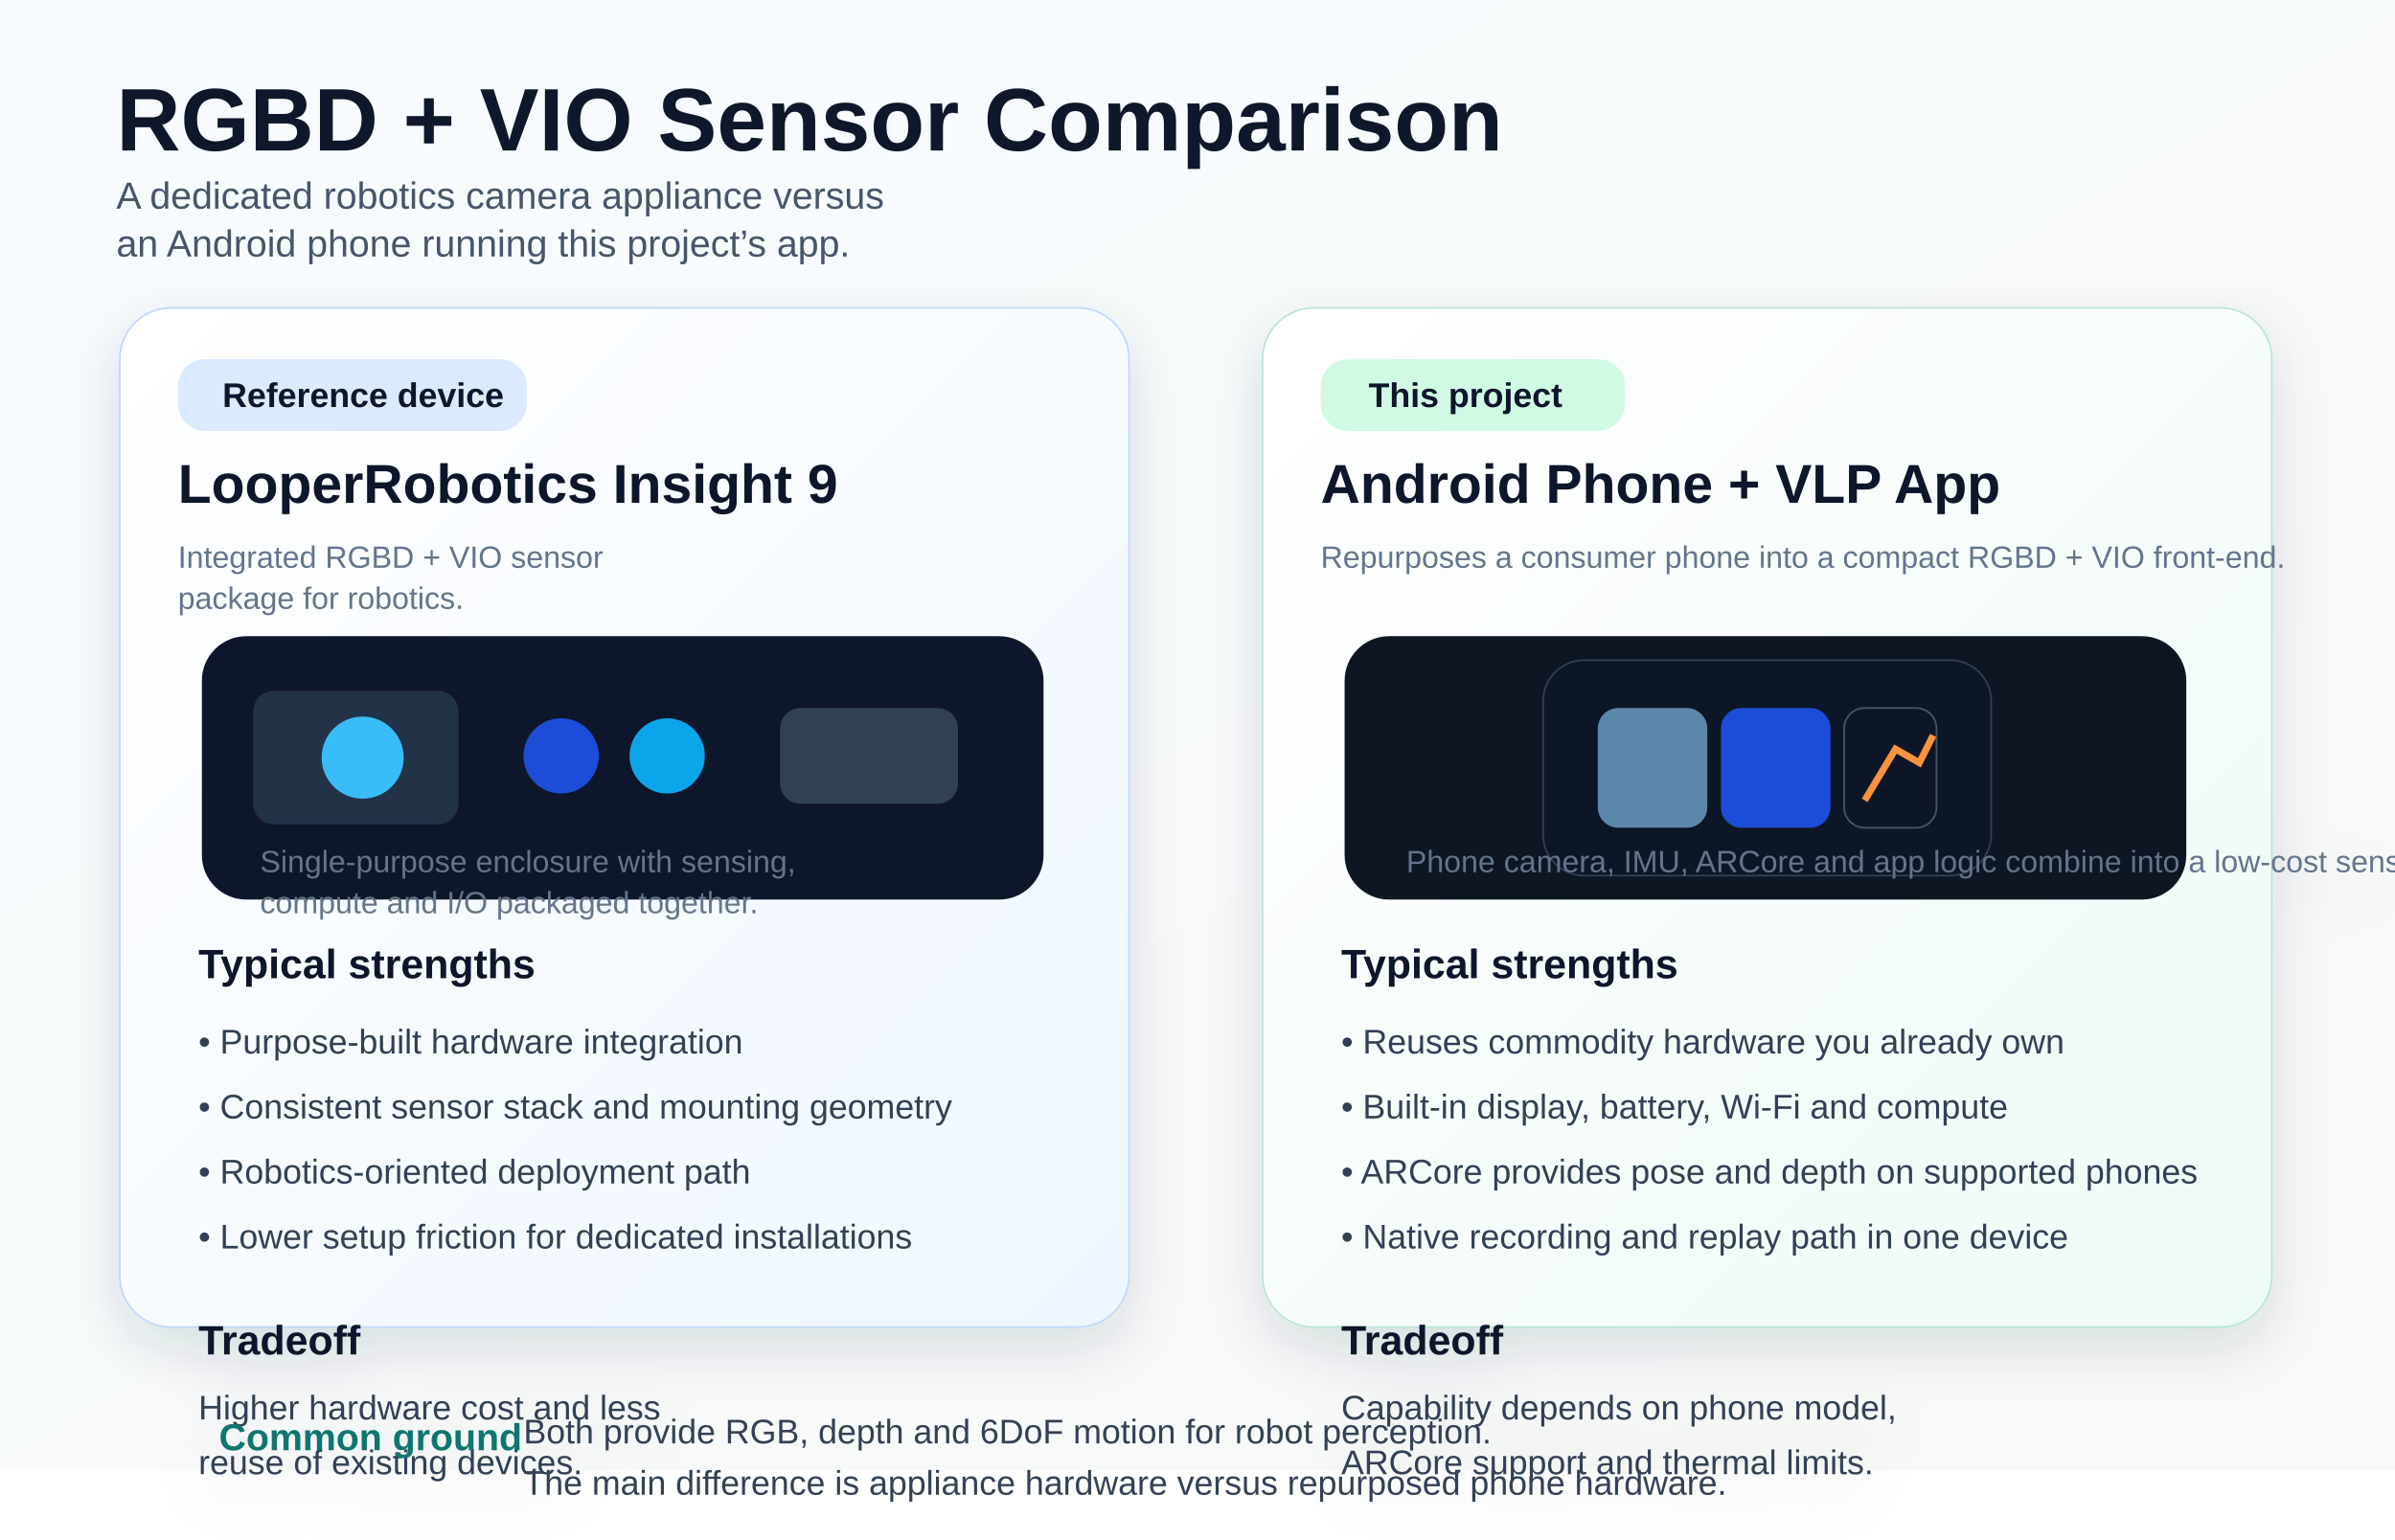
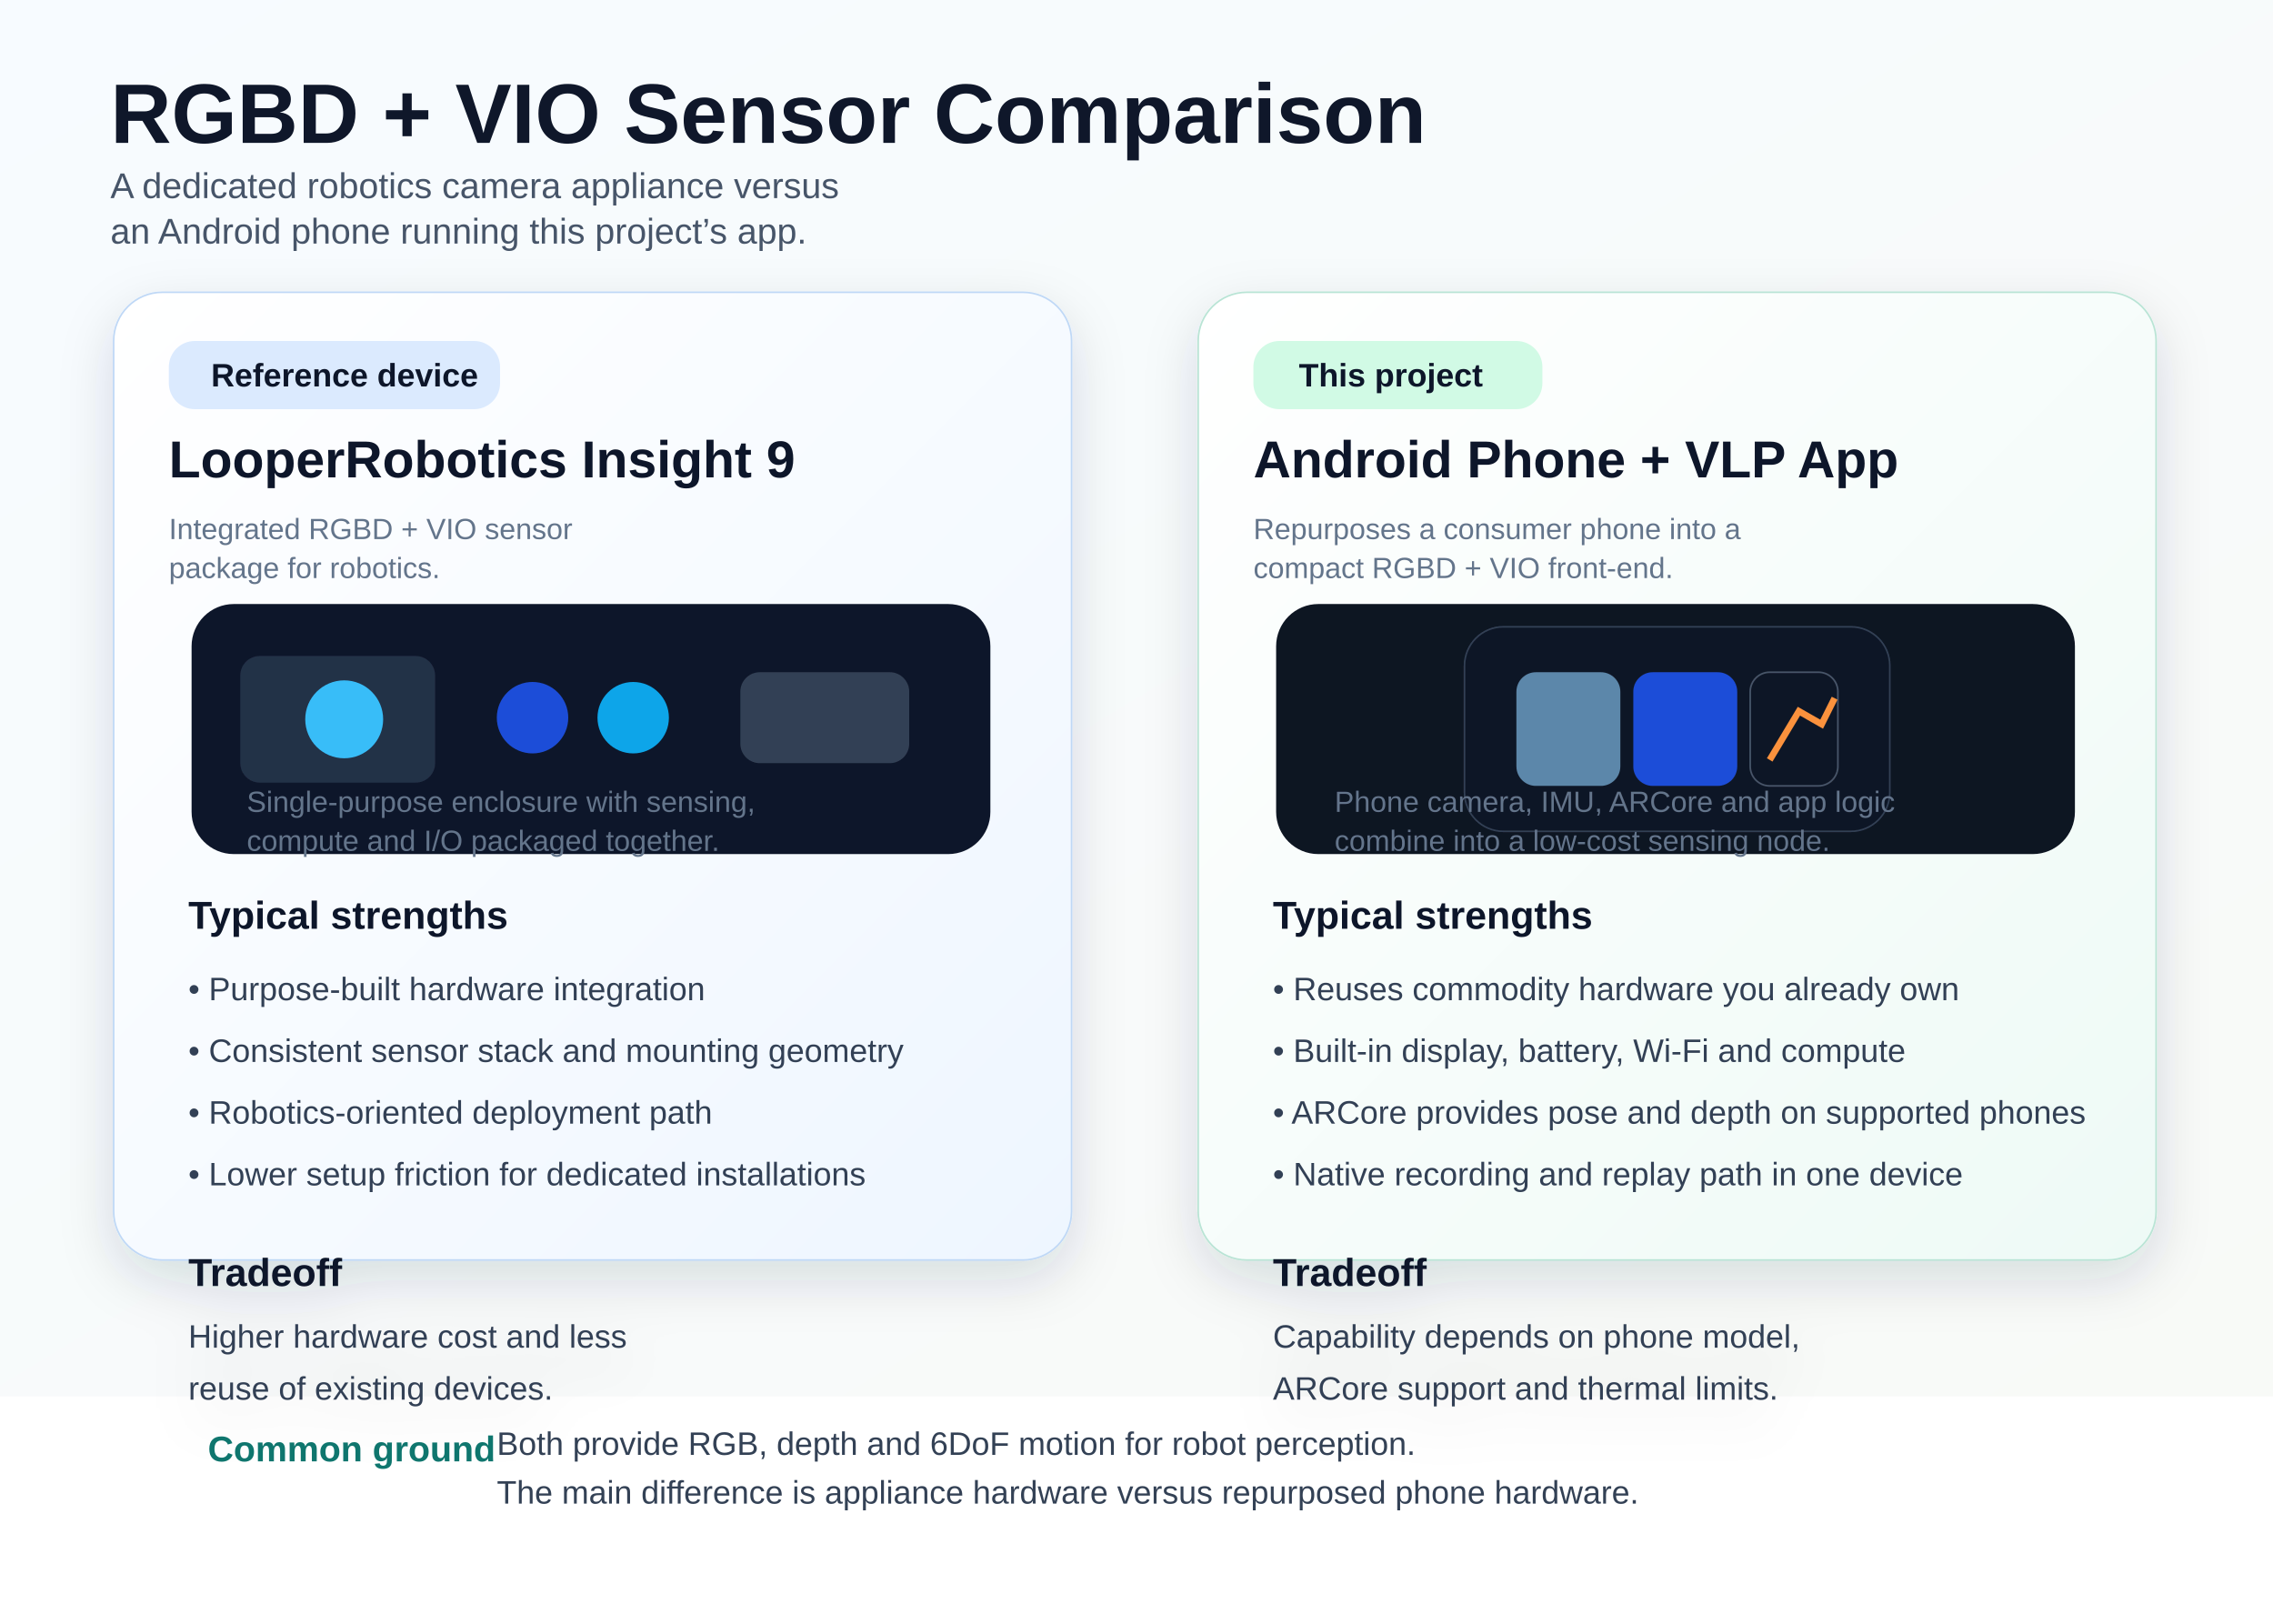
- <svg xmlns="http://www.w3.org/2000/svg" width="1400" height="900" viewBox="0 0 1400 900">
+ <svg xmlns="http://www.w3.org/2000/svg" width="1400" height="1000" viewBox="0 0 1400 1000">
  <defs>
    <linearGradient id="bg" x1="0" y1="0" x2="1" y2="1">
      <stop offset="0%" stop-color="#f7fbff" />
      <stop offset="100%" stop-color="#f8faf7" />
    </linearGradient>
    <linearGradient id="leftCard" x1="0" y1="0" x2="1" y2="1">
      <stop offset="0%" stop-color="#ffffff" />
      <stop offset="100%" stop-color="#eef6ff" />
    </linearGradient>
    <linearGradient id="rightCard" x1="0" y1="0" x2="1" y2="1">
      <stop offset="0%" stop-color="#ffffff" />
      <stop offset="100%" stop-color="#eefaf6" />
    </linearGradient>
    <filter id="shadow" x="-20%" y="-20%" width="140%" height="140%">
      <feDropShadow dx="0" dy="12" stdDeviation="16" flood-color="#22324a" flood-opacity="0.14" />
    </filter>
    <style>
      .title { font: 700 52px 'Arial', sans-serif; fill: #0f172a; }
      .subtitle { font: 400 22px 'Arial', sans-serif; fill: #475569; }
      .cardTitle { font: 700 32px 'Arial', sans-serif; fill: #0f172a; }
      .badge { font: 700 20px 'Arial', sans-serif; fill: #0f172a; }
      .label { font: 700 22px 'Arial', sans-serif; fill: #0f766e; }
      .body { font: 400 20px 'Arial', sans-serif; fill: #334155; }
      .small { font: 400 18px 'Arial', sans-serif; fill: #64748b; }
      .head { font: 700 24px 'Arial', sans-serif; fill: #0f172a; }
    </style>
  </defs>
  <rect width="1400" height="860" fill="url(#bg)" />
  <text x="68" y="88" class="title">RGBD + VIO Sensor Comparison</text>
  <text x="68" y="122" class="subtitle">
    <tspan x="68" dy="0">A dedicated robotics camera appliance versus</tspan>
    <tspan x="68" dy="28">an Android phone running this project’s app.</tspan>
  </text>
  <g transform="translate(70,180)" filter="url(#shadow)">
    <rect x="0" y="0" rx="30" ry="30" width="590" height="596" fill="url(#leftCard)" stroke="#bfd8f6" />
    <rect x="34" y="30" rx="16" ry="16" width="204" height="42" fill="#dbeafe" />
    <text x="60" y="58" class="badge">Reference device</text>
    <text x="34" y="114" class="cardTitle">LooperRobotics Insight 9</text>
    <text x="34" y="152" class="small">
      <tspan x="34" dy="0">Integrated RGBD + VIO sensor</tspan>
      <tspan x="34" dy="24">package for robotics.</tspan>
    </text>
    <g transform="translate(48,192)">
      <rect x="0" y="0" rx="26" ry="26" width="492" height="154" fill="#0f172a" />
      <rect x="30" y="32" rx="12" ry="12" width="120" height="78" fill="#233047" />
      <circle cx="94" cy="71" r="24" fill="#38bdf8" />
      <circle cx="210" cy="70" r="22" fill="#1d4ed8" />
      <circle cx="272" cy="70" r="22" fill="#0ea5e9" />
      <rect x="338" y="42" width="104" height="56" rx="12" fill="#334155" />
-       <text x="34" y="138" class="small">
+       <text x="34" y="128" class="small">
        <tspan x="34" dy="0">Single-purpose enclosure with sensing,</tspan>
        <tspan x="34" dy="24">compute and I/O packaged together.</tspan>
      </text>
    </g>
    <text x="46" y="392" class="head">Typical strengths</text>
    <text x="46" y="436" class="body">• Purpose-built hardware integration</text>
    <text x="46" y="474" class="body">• Consistent sensor stack and mounting geometry</text>
    <text x="46" y="512" class="body">• Robotics-oriented deployment path</text>
    <text x="46" y="550" class="body">• Lower setup friction for dedicated installations</text>
    <text x="46" y="612" class="head">Tradeoff</text>
    <text x="46" y="650" class="body">Higher hardware cost and less</text>
    <text x="46" y="682" class="body">reuse of existing devices.</text>
  </g>
  <g transform="translate(738,180)" filter="url(#shadow)">
    <rect x="0" y="0" rx="30" ry="30" width="590" height="596" fill="url(#rightCard)" stroke="#b9e4d5" />
    <rect x="34" y="30" rx="16" ry="16" width="178" height="42" fill="#d1fae5" />
    <text x="62" y="58" class="badge">This project</text>
    <text x="34" y="114" class="cardTitle">Android Phone + VLP App</text>
-     <text x="34" y="152" class="small">Repurposes a consumer phone into a compact RGBD + VIO front-end.</text>
+     <text x="34" y="152" class="small">
+       <tspan x="34" dy="0">Repurposes a consumer phone into a</tspan>
+       <tspan x="34" dy="24">compact RGBD + VIO front-end.</tspan>
+     </text>
    <g transform="translate(48,192)">
      <rect x="0" y="0" rx="26" ry="26" width="492" height="154" fill="#0b1220" />
      <rect x="116" y="14" rx="24" ry="24" width="262" height="126" fill="#101828" stroke="#334155" />
      <rect x="132" y="28" rx="18" ry="18" width="230" height="98" fill="#111827" />
      <rect x="148" y="42" width="64" height="70" rx="12" fill="#5b87aa" />
      <rect x="220" y="42" width="64" height="70" rx="12" fill="#1d4ed8" />
      <rect x="292" y="42" width="54" height="70" rx="12" fill="#111827" stroke="#475569" />
      <path d="M304 96 L322 66 L336 74 L344 58" stroke="#fb923c" stroke-width="4" fill="none" />
-       <text x="36" y="138" class="small">Phone camera, IMU, ARCore and app logic combine into a low-cost sensing node.</text>
+       <text x="36" y="128" class="small">
+         <tspan x="36" dy="0">Phone camera, IMU, ARCore and app logic</tspan>
+         <tspan x="36" dy="24">combine into a low-cost sensing node.</tspan>
+       </text>
    </g>
    <text x="46" y="392" class="head">Typical strengths</text>
    <text x="46" y="436" class="body">• Reuses commodity hardware you already own</text>
    <text x="46" y="474" class="body">• Built-in display, battery, Wi-Fi and compute</text>
    <text x="46" y="512" class="body">• ARCore provides pose and depth on supported phones</text>
    <text x="46" y="550" class="body">• Native recording and replay path in one device</text>
    <text x="46" y="612" class="head">Tradeoff</text>
    <text x="46" y="650" class="body">Capability depends on phone model,</text>
    <text x="46" y="682" class="body">ARCore support and thermal limits.</text>
  </g>
-   <g transform="translate(128,848)">
+   <g transform="translate(128,900)">
    <text x="0" y="0" class="label">Common ground</text>
    <text x="178" y="-4" class="body">Both provide RGB, depth and 6DoF motion for robot perception.</text>
    <text x="178" y="26" class="body">The main difference is appliance hardware versus repurposed phone hardware.</text>
  </g>
</svg>
